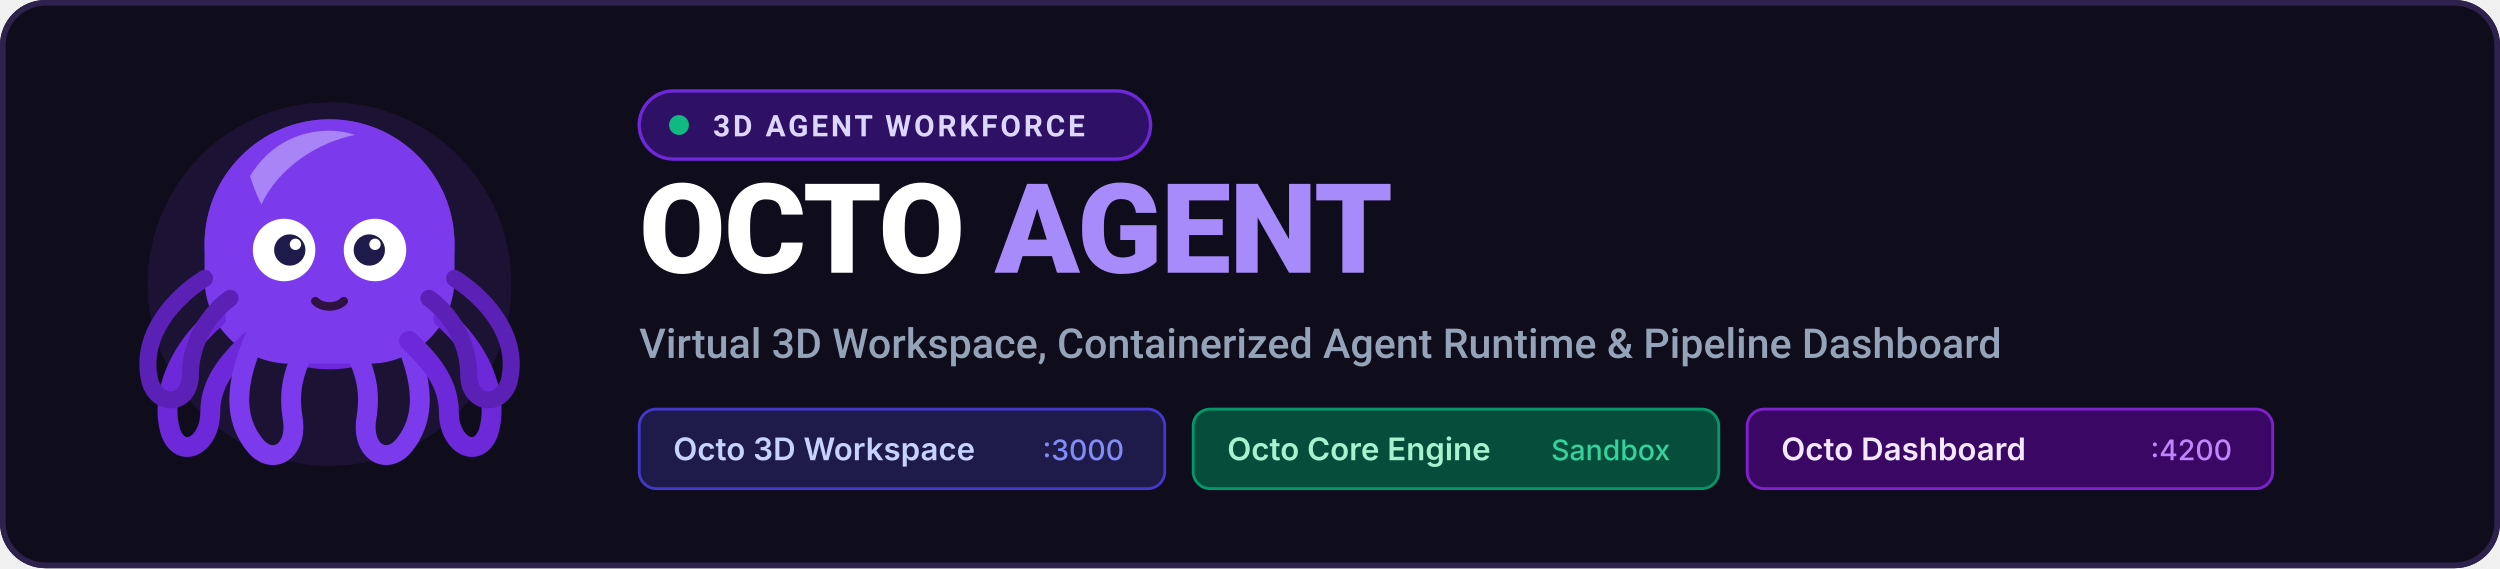
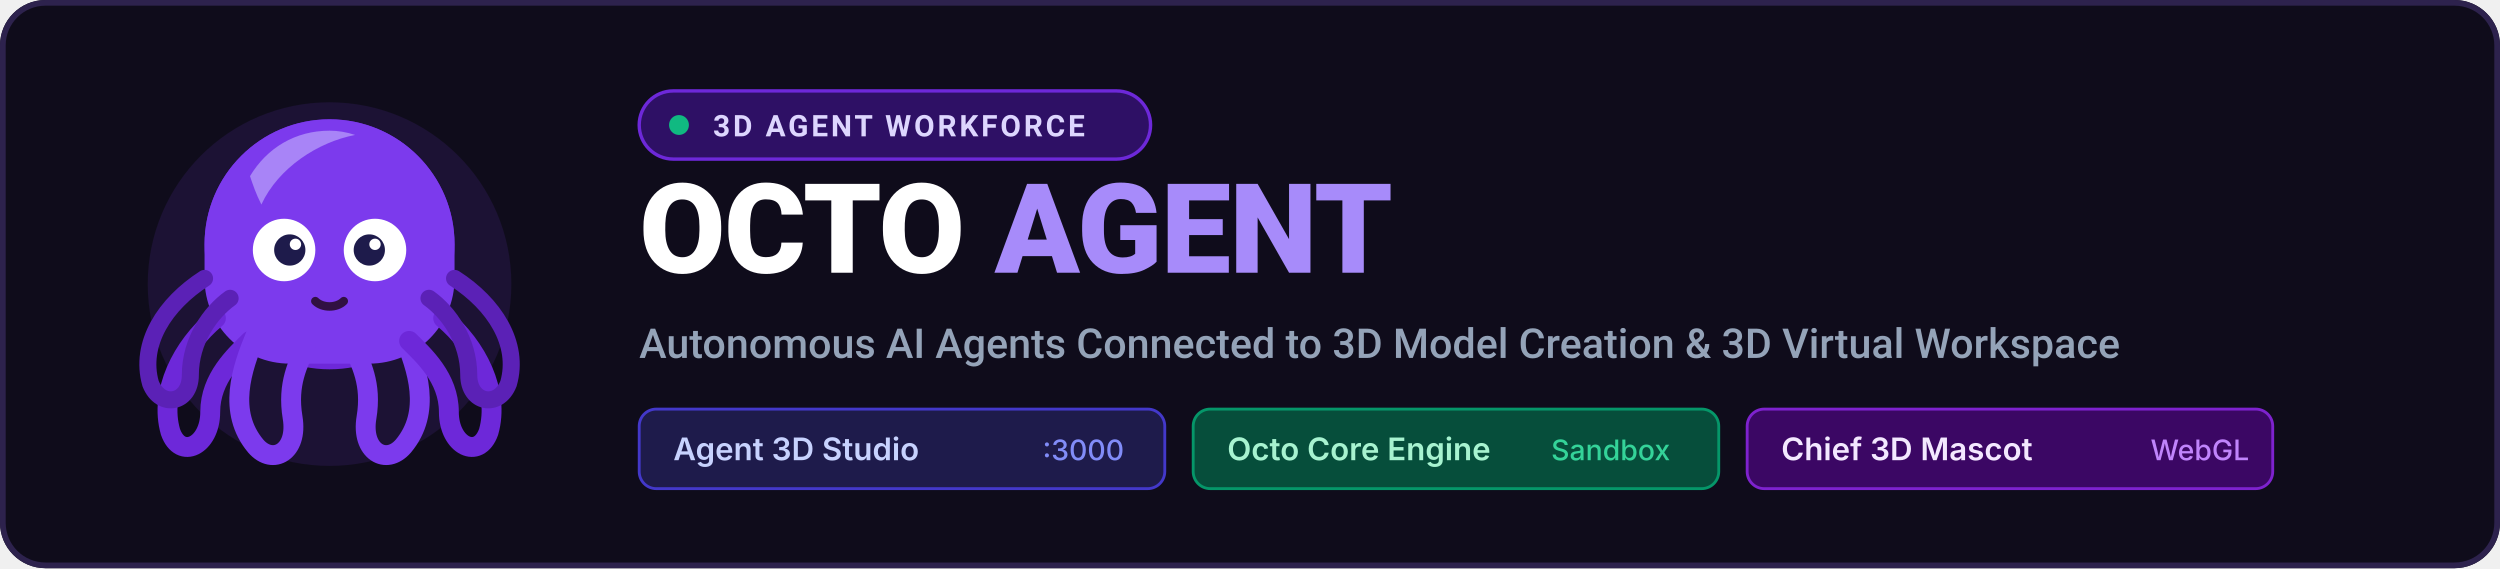
<svg xmlns="http://www.w3.org/2000/svg" viewBox="0 0 880 200" width="880" height="200" fill="none">
  <rect width="880" height="200" rx="16" fill="#0F0C1B" />
  <rect x="1" y="1" width="878" height="198" rx="15" stroke="#2D224D" stroke-width="2" />
  <g transform="translate(40, 24)">
    <circle cx="76" cy="76" r="64" fill="#7C3AED" opacity="0.12" />
    <circle cx="76" cy="62" r="44" fill="#6D28D9" />
    <path d="M32 62C32 37.699 51.699 18 76 18C100.301 18 120 37.699 120 62V74C120 90.569 106.569 104 90 104H62C45.431 104 32 90.569 32 74V62Z" fill="#7C3AED" />
    <path d="M48 38C54 28 64 22 76 22C79 22 82 22.5 85 23.5C72 26 58 35 52 48C50 44 49 41 48 38Z" fill="#C4B5FD" opacity="0.6" />
    <circle cx="60" cy="64" r="11" fill="#FFFFFF" />
    <circle cx="92" cy="64" r="11" fill="#FFFFFF" />
    <circle cx="62" cy="64" r="5.5" fill="#1E1B4B" />
    <circle cx="90" cy="64" r="5.5" fill="#1E1B4B" />
    <circle cx="64" cy="62" r="2" fill="#FFFFFF" />
    <circle cx="92" cy="62" r="2" fill="#FFFFFF" />
    <path d="M71 82C73.5 84.5 78.5 84.5 81 82" stroke="#311042" stroke-width="3" stroke-linecap="round" />
    <path d="M36 88C24 98 16 114 20 128C23.5 138 34 133 34 121C34 109 43 101 48 96" fill="none" stroke="#6D28D9" stroke-width="7" stroke-linecap="round" stroke-linejoin="round" />
    <path d="M50 94C45 106 40 121 50 133C56 140 65 135 63 123C61 111 65 104 68 97" fill="none" stroke="#7C3AED" stroke-width="7" stroke-linecap="round" stroke-linejoin="round" />
    <path d="M84 97C87 104 91 111 89 123C87 135 96 140 102 133C112 121 107 106 102 94" fill="none" stroke="#7C3AED" stroke-width="7" stroke-linecap="round" stroke-linejoin="round" />
    <path d="M104 96C109 101 118 109 118 121C118 133 128.5 138 132 128C136 114 128 98 116 88" fill="none" stroke="#6D28D9" stroke-width="7" stroke-linecap="round" stroke-linejoin="round" />
    <path d="M32 74C18 83 9 97 13 111C16.5 120 27 118 27 108C27 96 34 86 41 81" fill="none" stroke="#5B21B6" stroke-width="6" stroke-linecap="round" />
    <path d="M120 74C134 83 143 97 139 111C135.5 120 125 118 125 108C125 96 118 86 111 81" fill="none" stroke="#5B21B6" stroke-width="6" stroke-linecap="round" />
  </g>
  <g transform="translate(225, 0)">
    <g transform="translate(0, 32)">
      <rect width="180" height="24" rx="12" fill="#2E1065" stroke="#6D28D9" stroke-width="1.2" />
      <circle cx="14" cy="12" r="3.5" fill="#10B981" />
      <text x="26" y="16" font-family="-apple-system, BlinkMacSystemFont, 'Segoe UI', Roboto, sans-serif" font-size="10.5" font-weight="700" fill="#DDD6FE" letter-spacing="1">3D AGENT WORKFORCE</text>
    </g>
    <text x="0" y="96" font-family="-apple-system, BlinkMacSystemFont, 'Segoe UI', Roboto, sans-serif" font-size="44" font-weight="900" fill="#FFFFFF" letter-spacing="-0.5">
      OCTO <tspan fill="#A78BFA">AGENT</tspan>
    </text>
    <text x="0" y="126" font-family="-apple-system, BlinkMacSystemFont, 'Segoe UI', Roboto, sans-serif" font-size="14.5" font-weight="500" fill="#94A3B8">
-       Virtual 3D Workspace, Containerized Agent Runtime &amp; Pipeline Dashboard
+       Autonomous AI Agents Connected to 3D Model Creation &amp; 3D Virtual Workspace
    </text>
    <g transform="translate(0, 144)">
      <g>
        <rect width="185" height="28" rx="6" fill="#1E1B4B" stroke="#4338CA" stroke-width="1" />
-         <text x="12" y="18" font-family="-apple-system, BlinkMacSystemFont, 'Segoe UI', sans-serif" font-size="11" font-weight="600" fill="#C7D2FE">Octo 3D Workspace</text>
+         <text x="12" y="18" font-family="-apple-system, BlinkMacSystemFont, 'Segoe UI', sans-serif" font-size="11" font-weight="600" fill="#C7D2FE">Agent 3D Studio</text>
        <text x="142" y="18" font-family="-apple-system, BlinkMacSystemFont, 'Segoe UI', sans-serif" font-size="10" font-weight="500" fill="#818CF8">:3000</text>
      </g>
      <g transform="translate(195, 0)">
        <rect width="185" height="28" rx="6" fill="#064E3B" stroke="#059669" stroke-width="1" />
        <text x="12" y="18" font-family="-apple-system, BlinkMacSystemFont, 'Segoe UI', sans-serif" font-size="11" font-weight="600" fill="#A7F3D0">Octo Core Engine</text>
        <text x="126" y="18" font-family="-apple-system, BlinkMacSystemFont, 'Segoe UI', sans-serif" font-size="10" font-weight="500" fill="#34D399">Sandbox</text>
      </g>
      <g transform="translate(390, 0)">
        <rect width="185" height="28" rx="6" fill="#3B0764" stroke="#7E22CE" stroke-width="1" />
-         <text x="12" y="18" font-family="-apple-system, BlinkMacSystemFont, 'Segoe UI', sans-serif" font-size="11" font-weight="600" fill="#F3E8FF">Octo Dashboard</text>
-         <text x="142" y="18" font-family="-apple-system, BlinkMacSystemFont, 'Segoe UI', sans-serif" font-size="10" font-weight="500" fill="#C084FC">:4200</text>
+         <text x="12" y="18" font-family="-apple-system, BlinkMacSystemFont, 'Segoe UI', sans-serif" font-size="11" font-weight="600" fill="#F3E8FF">Chief 3D Mascot</text>
+         <text x="142" y="18" font-family="-apple-system, BlinkMacSystemFont, 'Segoe UI', sans-serif" font-size="10" font-weight="500" fill="#C084FC">WebGL</text>
      </g>
    </g>
  </g>
</svg>
